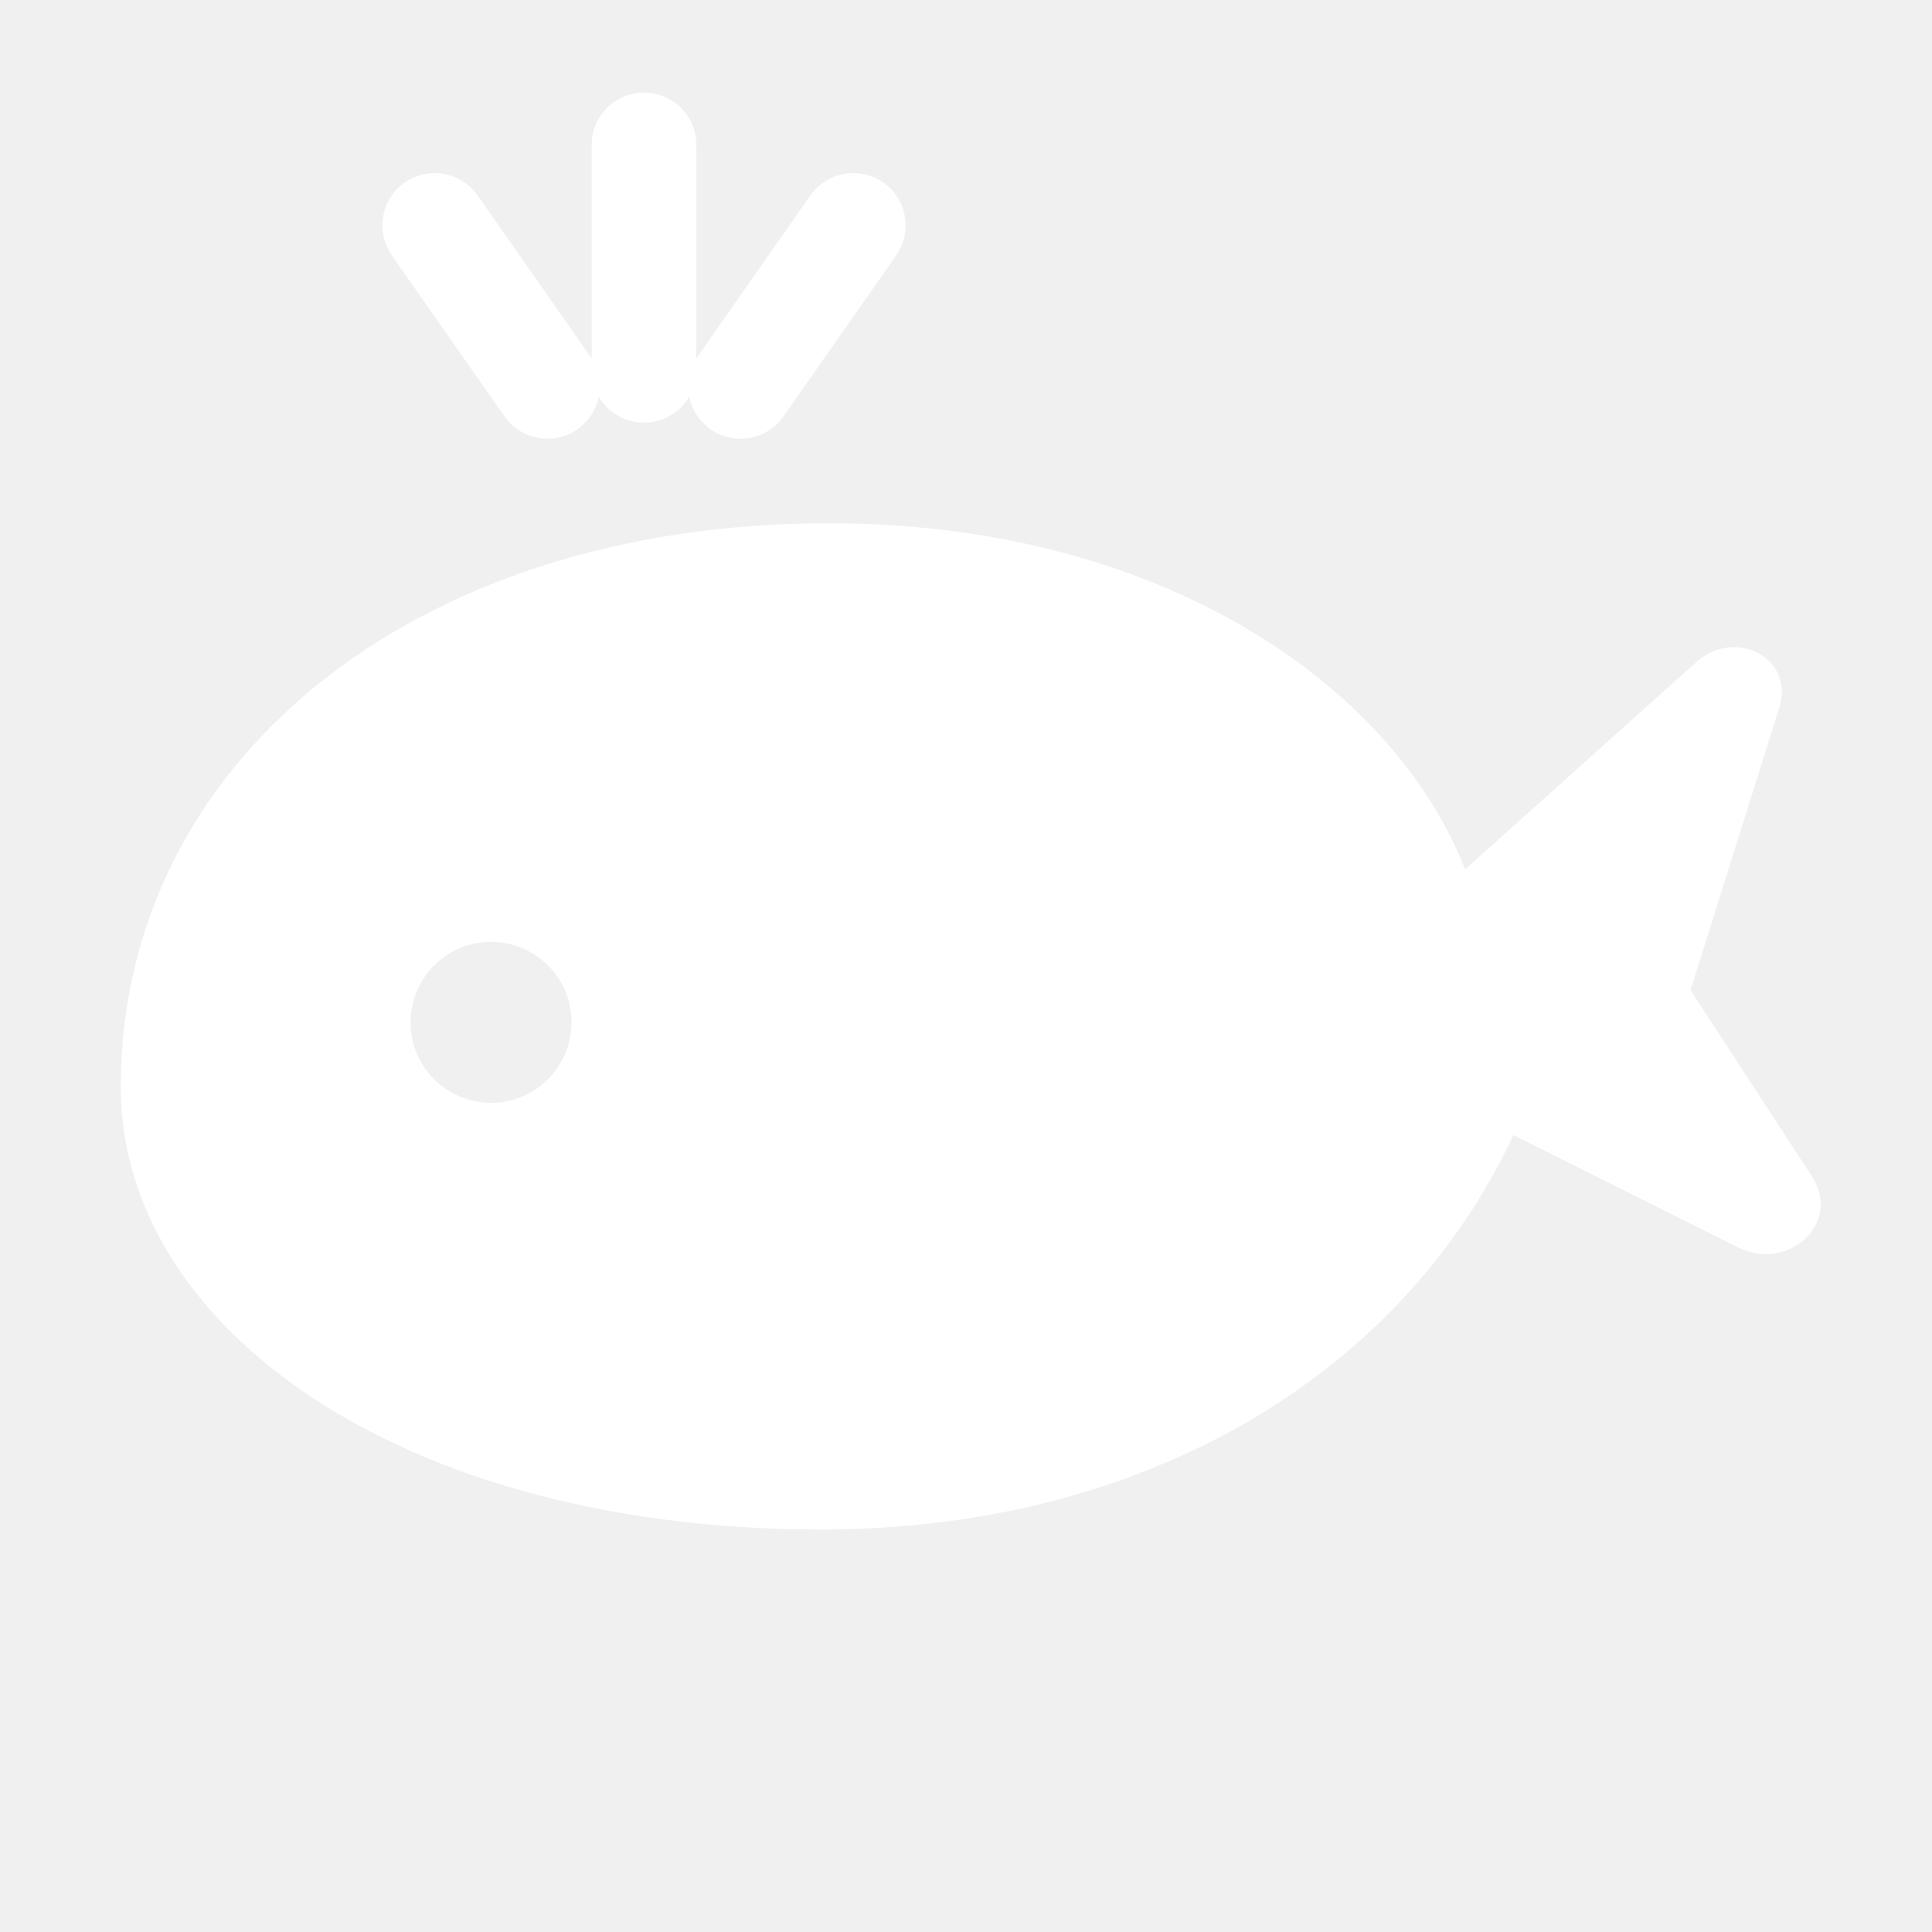
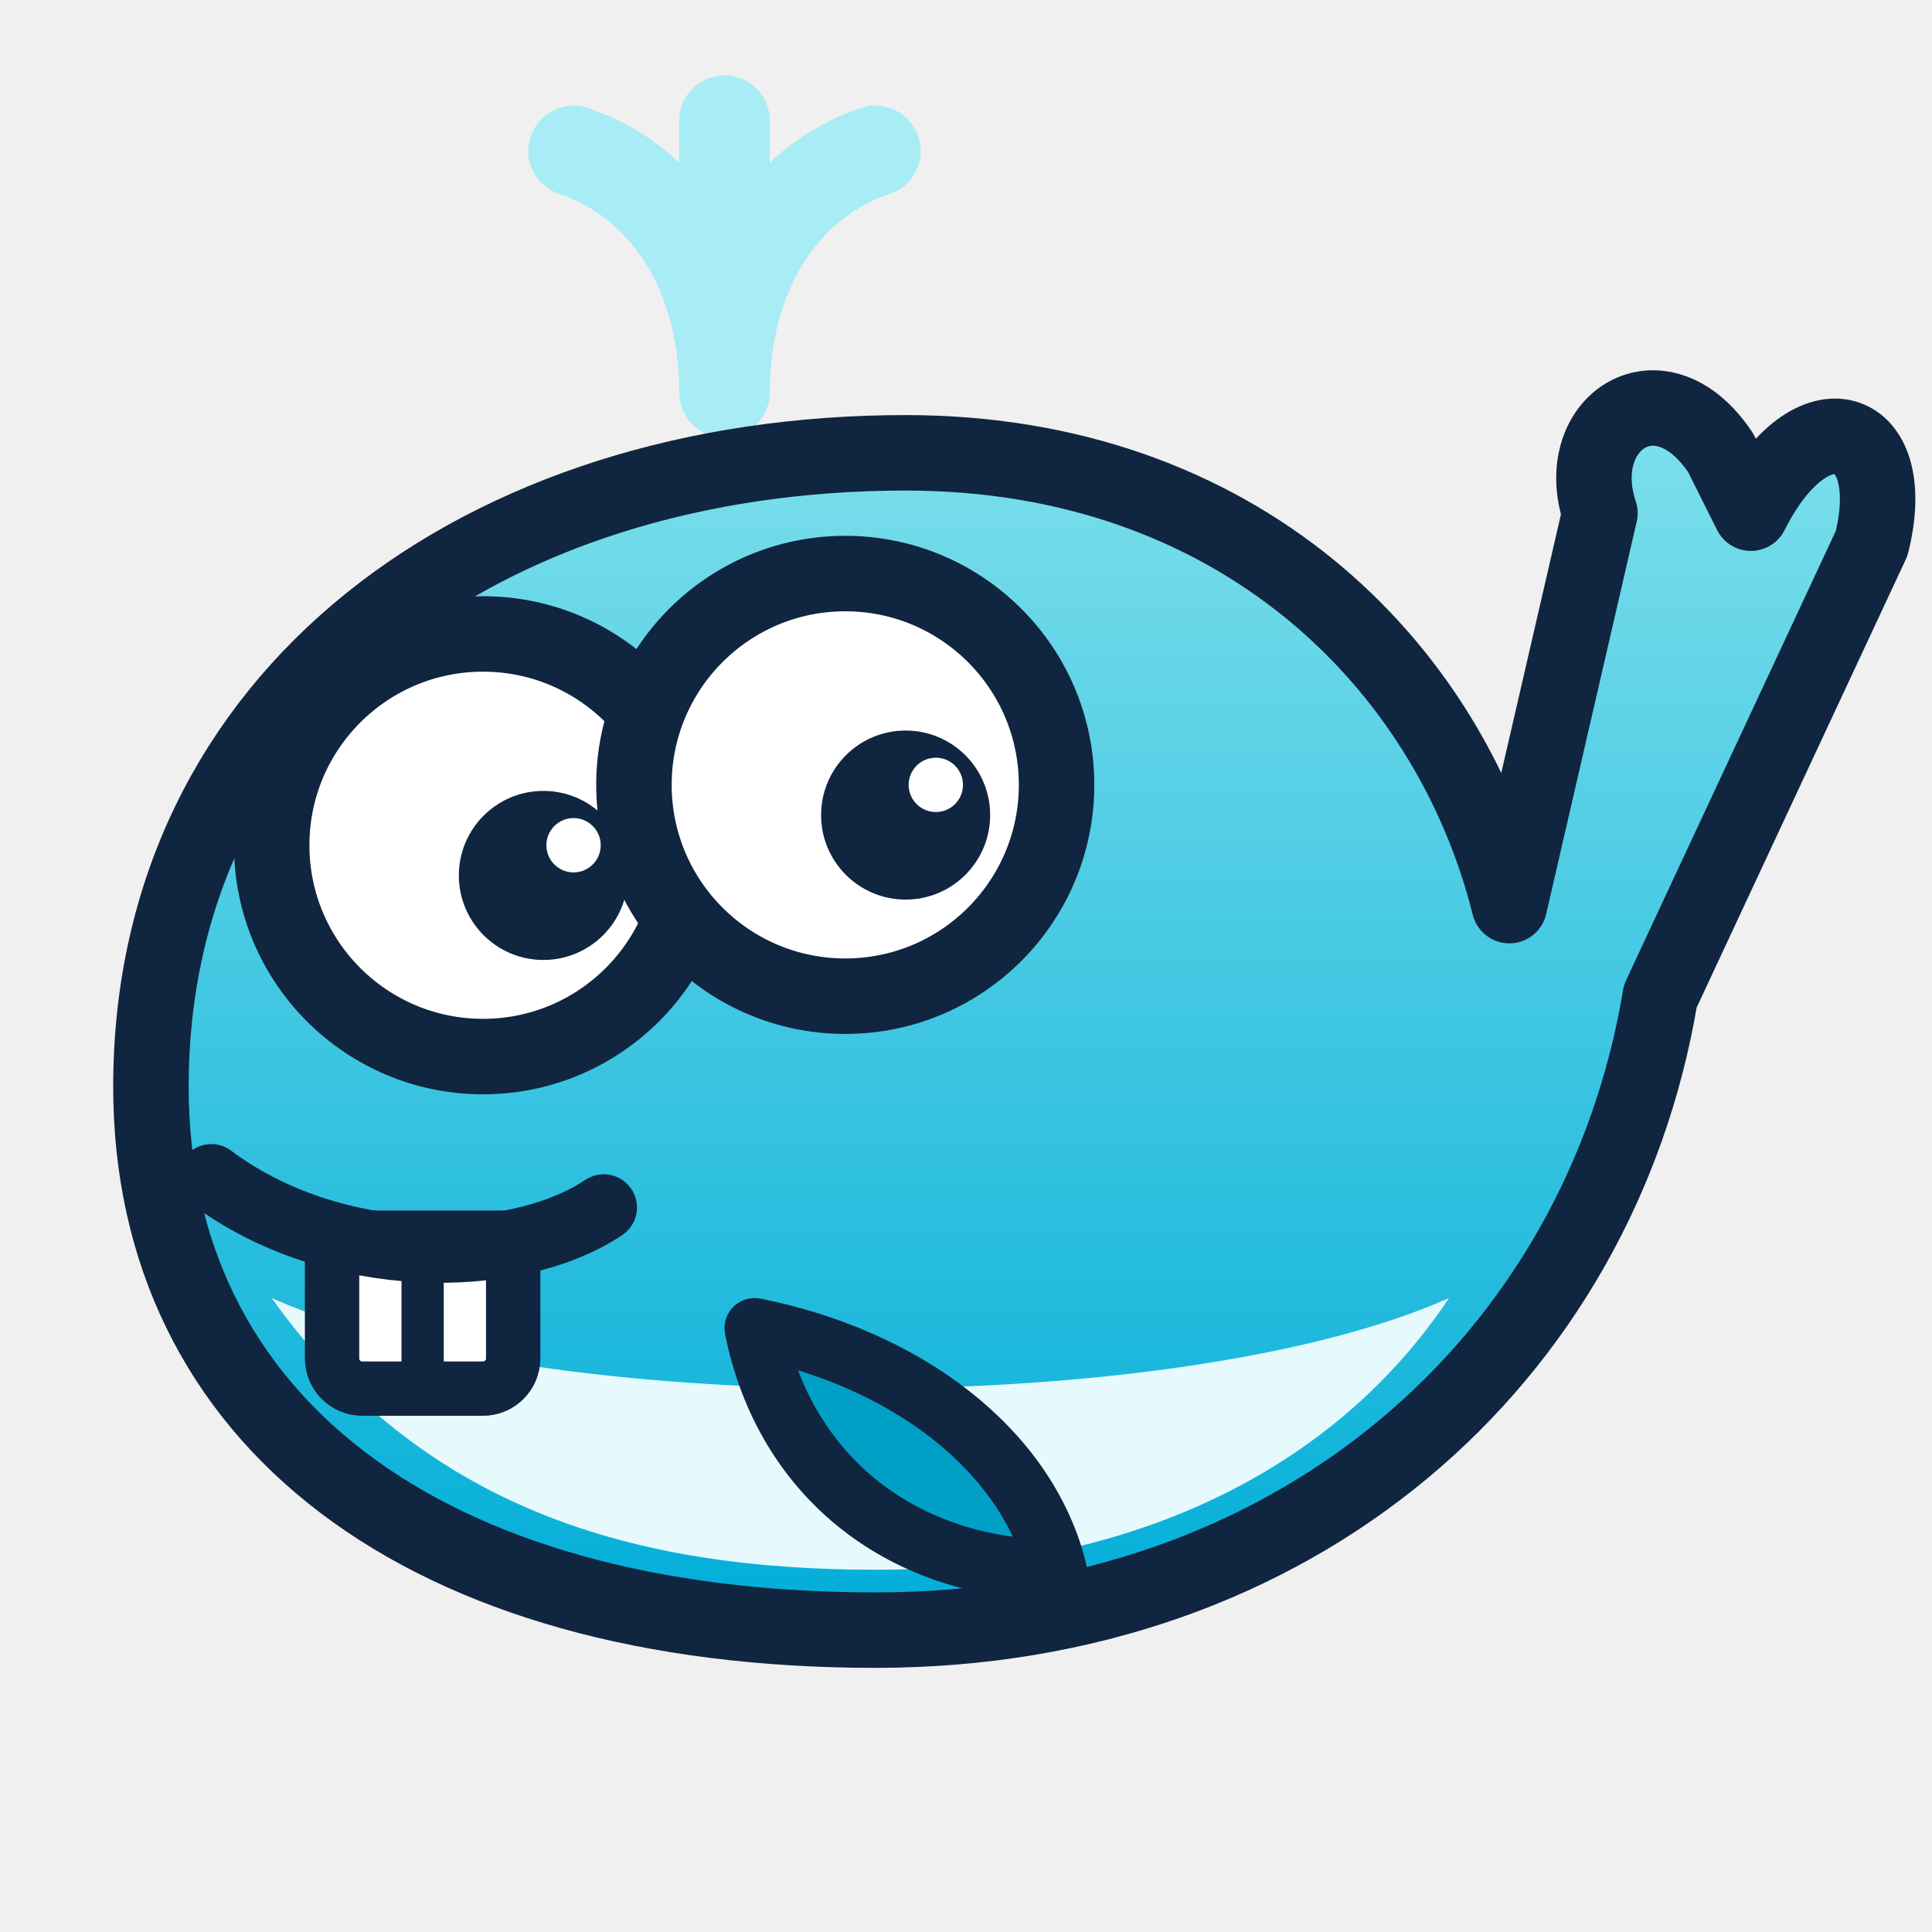
- <svg xmlns="http://www.w3.org/2000/svg" viewBox="0 0 24 24" width="24" height="24" fill="#fff">
-   <path fill-rule="evenodd" d="M1.5 13.5c0-4 3.6-7 8.8-7 4.1 0 7 2 7.9 4.3l2.9-2.6c.5-.4 1.2 0 1 .6l-1.1 3.5 1.5 2.3c.4.6-.3 1.2-.9.9l-2.8-1.4c-1.4 3-4.6 4.9-8.6 4.9-5.2 0-8.7-2.5-8.7-5.5zm4.6-1.8a1 1 0 1 0 0 2 1 1 0 0 0 0-2z" />
-   <path d="M8 1.8v2.8M5.4 2.8l1.4 2M10.6 2.8l-1.4 2" stroke="#fff" stroke-width="1.3" stroke-linecap="round" fill="none" />
+ <svg xmlns="http://www.w3.org/2000/svg" viewBox="0 0 64 64" width="64" height="64">
+   <defs>
+     <linearGradient id="body" x1="0" y1="0" x2="0" y2="1">
+       <stop offset="0" stop-color="#7fe0ec" />
+       <stop offset="1" stop-color="#00add8" />
+     </linearGradient>
+   </defs>
+   <path d="M24 13c0-4-2-7-5-8M24 13c0-4 2-7 5-8M24 13V4" fill="none" stroke="#a8ecf5" stroke-width="3" stroke-linecap="round" />
+   <path d="M5 36C5 23 16 15 30 15c11 0 18 7 20 15l3-13c-1-3 2-5 4-2l1 2c2-4 5-3 4 1l-7 15c-2 12-12 21-26 21C14 54 5 47 5 36z" fill="url(#body)" stroke="#10253f" stroke-width="2.5" stroke-linejoin="round" />
+   <path d="M9 43c5 7 12 9 20 9s15-3 19-9c-9 4-30 4-39 0z" fill="#e6fafd" />
+   <path d="M25 44c1 5 5 8 10 8-1-4-5-7-10-8z" fill="#00a0c6" stroke="#10253f" stroke-width="2" stroke-linejoin="round" />
+   <circle cx="16" cy="28" r="7" fill="#fff" stroke="#10253f" stroke-width="2.5" />
+   <circle cx="28" cy="26" r="7" fill="#fff" stroke="#10253f" stroke-width="2.5" />
+   <circle cx="18" cy="29" r="2.8" fill="#10253f" />
+   <circle cx="30" cy="27" r="2.8" fill="#10253f" />
+   <circle cx="19" cy="28" r="0.9" fill="#fff" />
+   <circle cx="31" cy="26" r="0.9" fill="#fff" />
+   <path d="M11 41h6v4a1 1 0 0 1-1 1h-4a1 1 0 0 1-1-1z" fill="#fff" stroke="#10253f" stroke-width="1.8" stroke-linejoin="round" />
+   <path d="M14 41v4.6" stroke="#10253f" stroke-width="1.4" />
+   <path d="M7 39c4 3 10 3 13 1" fill="none" stroke="#10253f" stroke-width="2.2" stroke-linecap="round" />
</svg>
